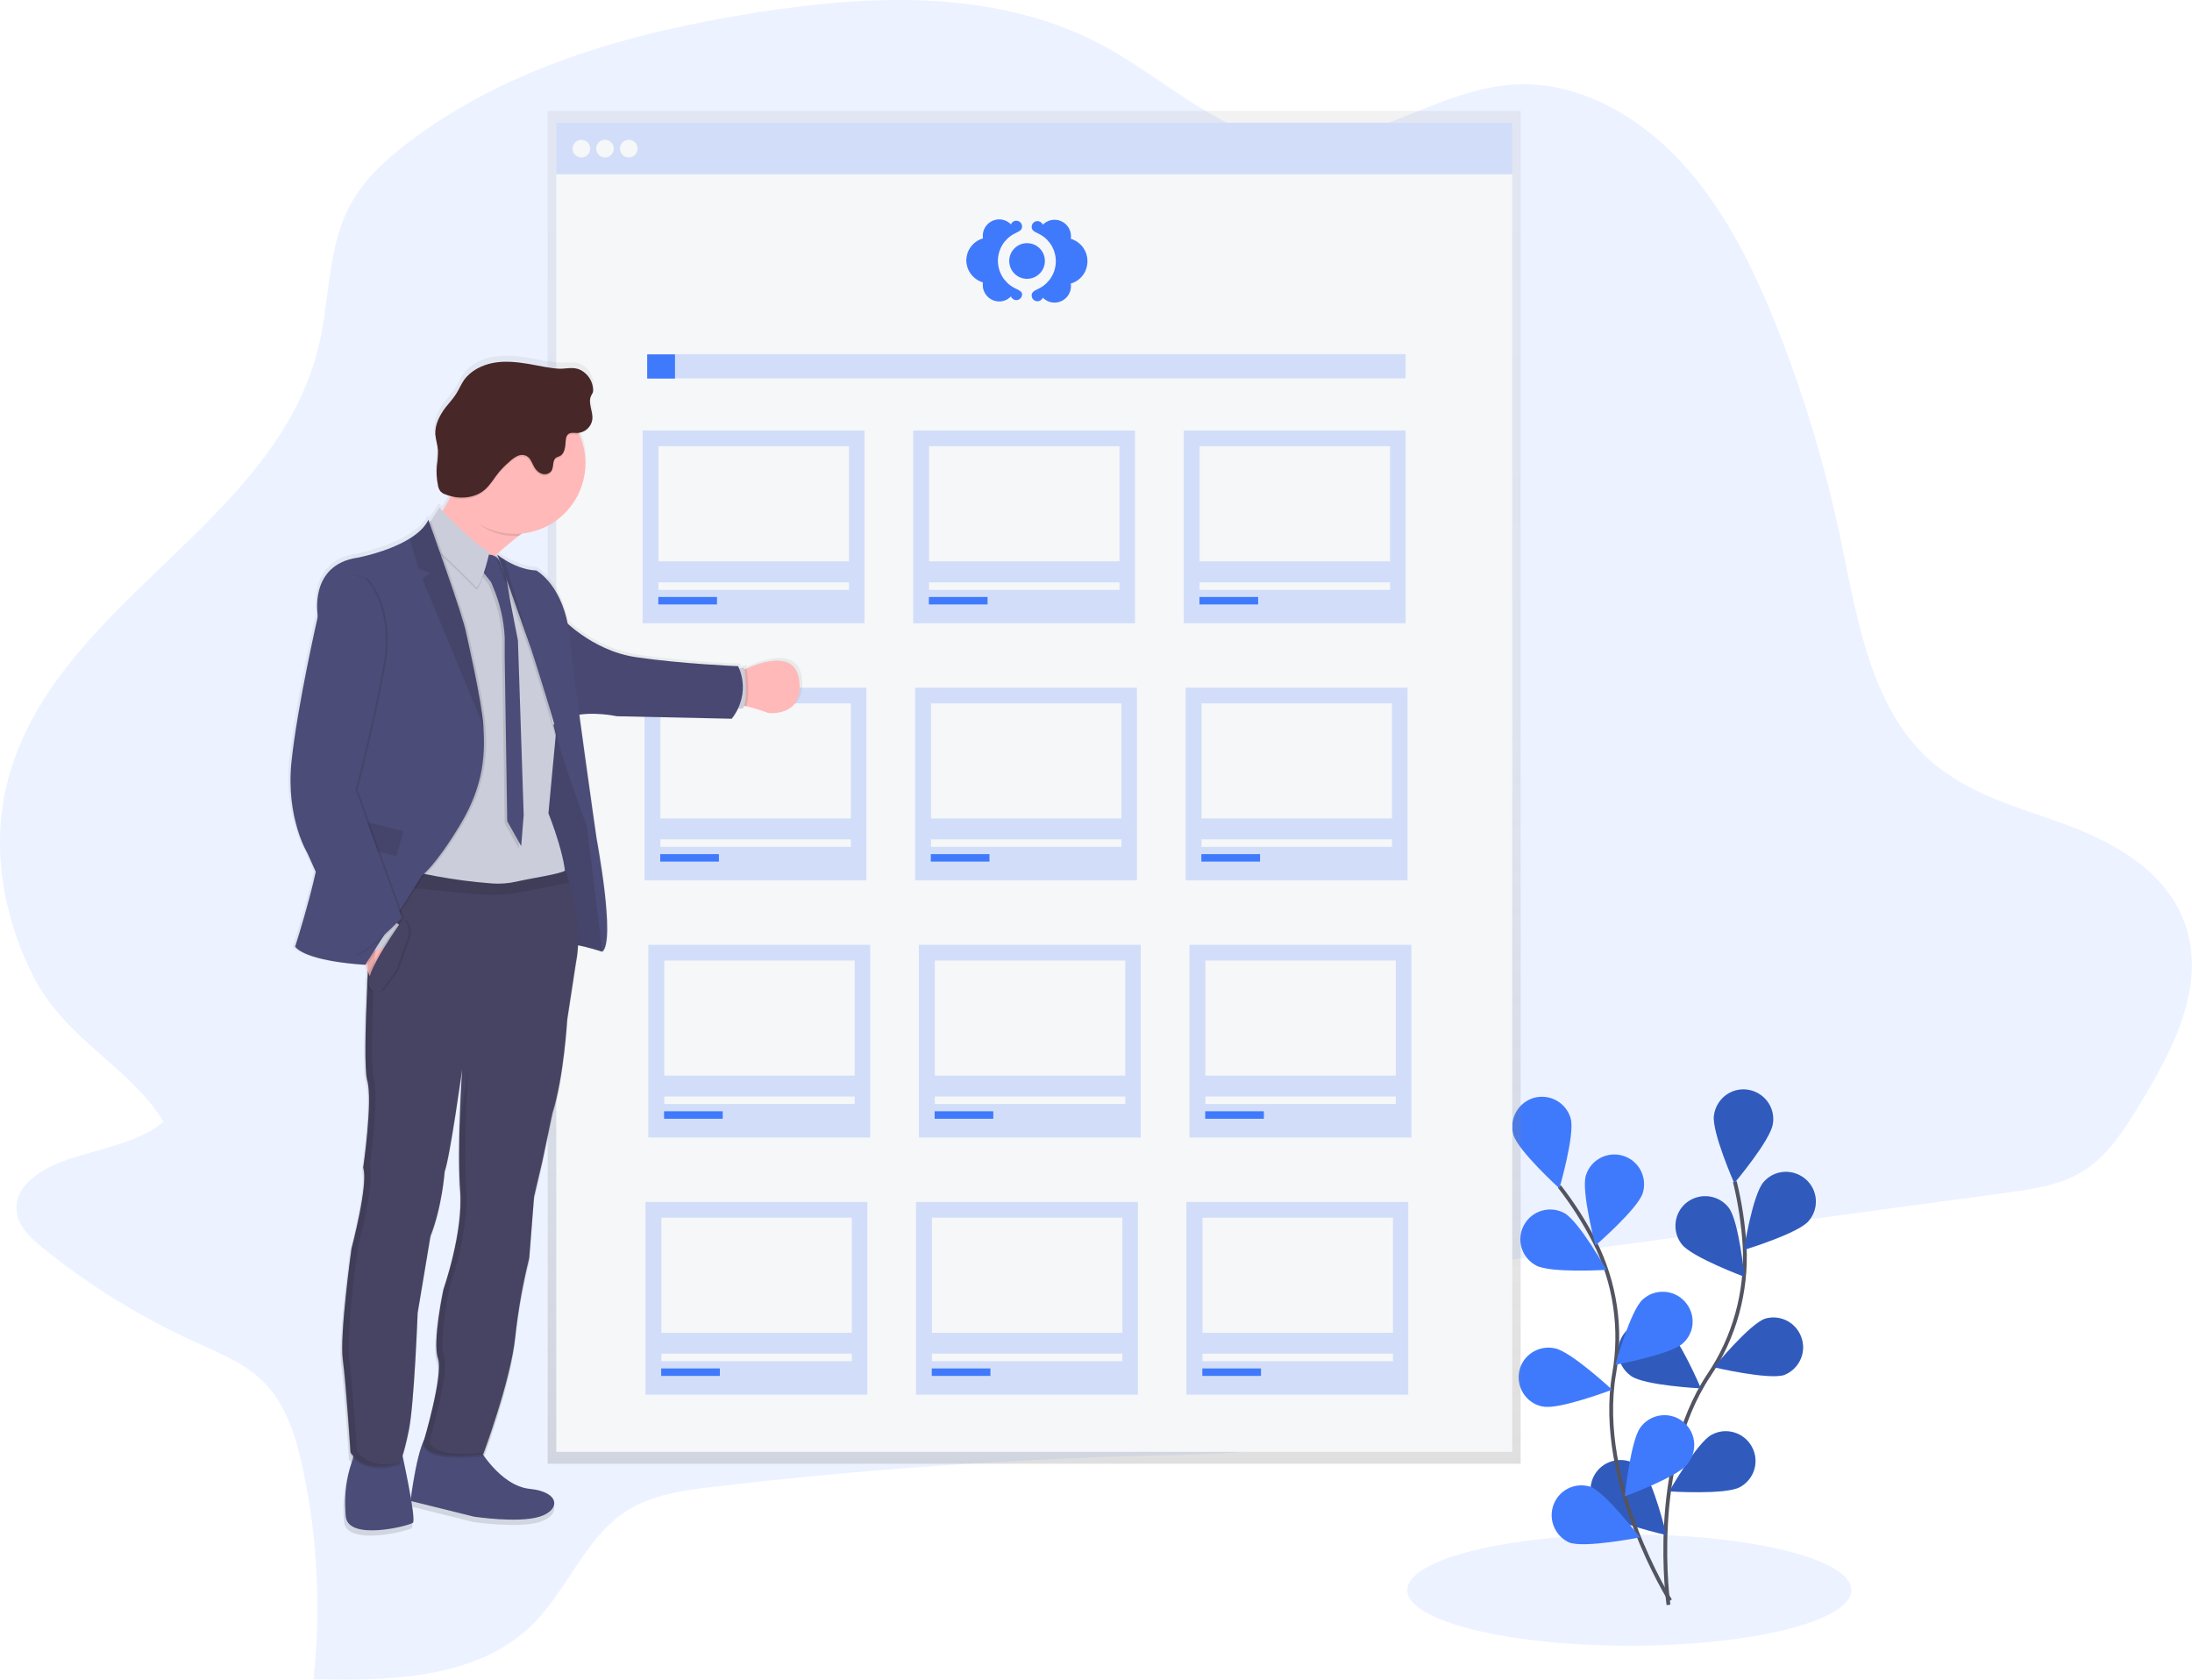
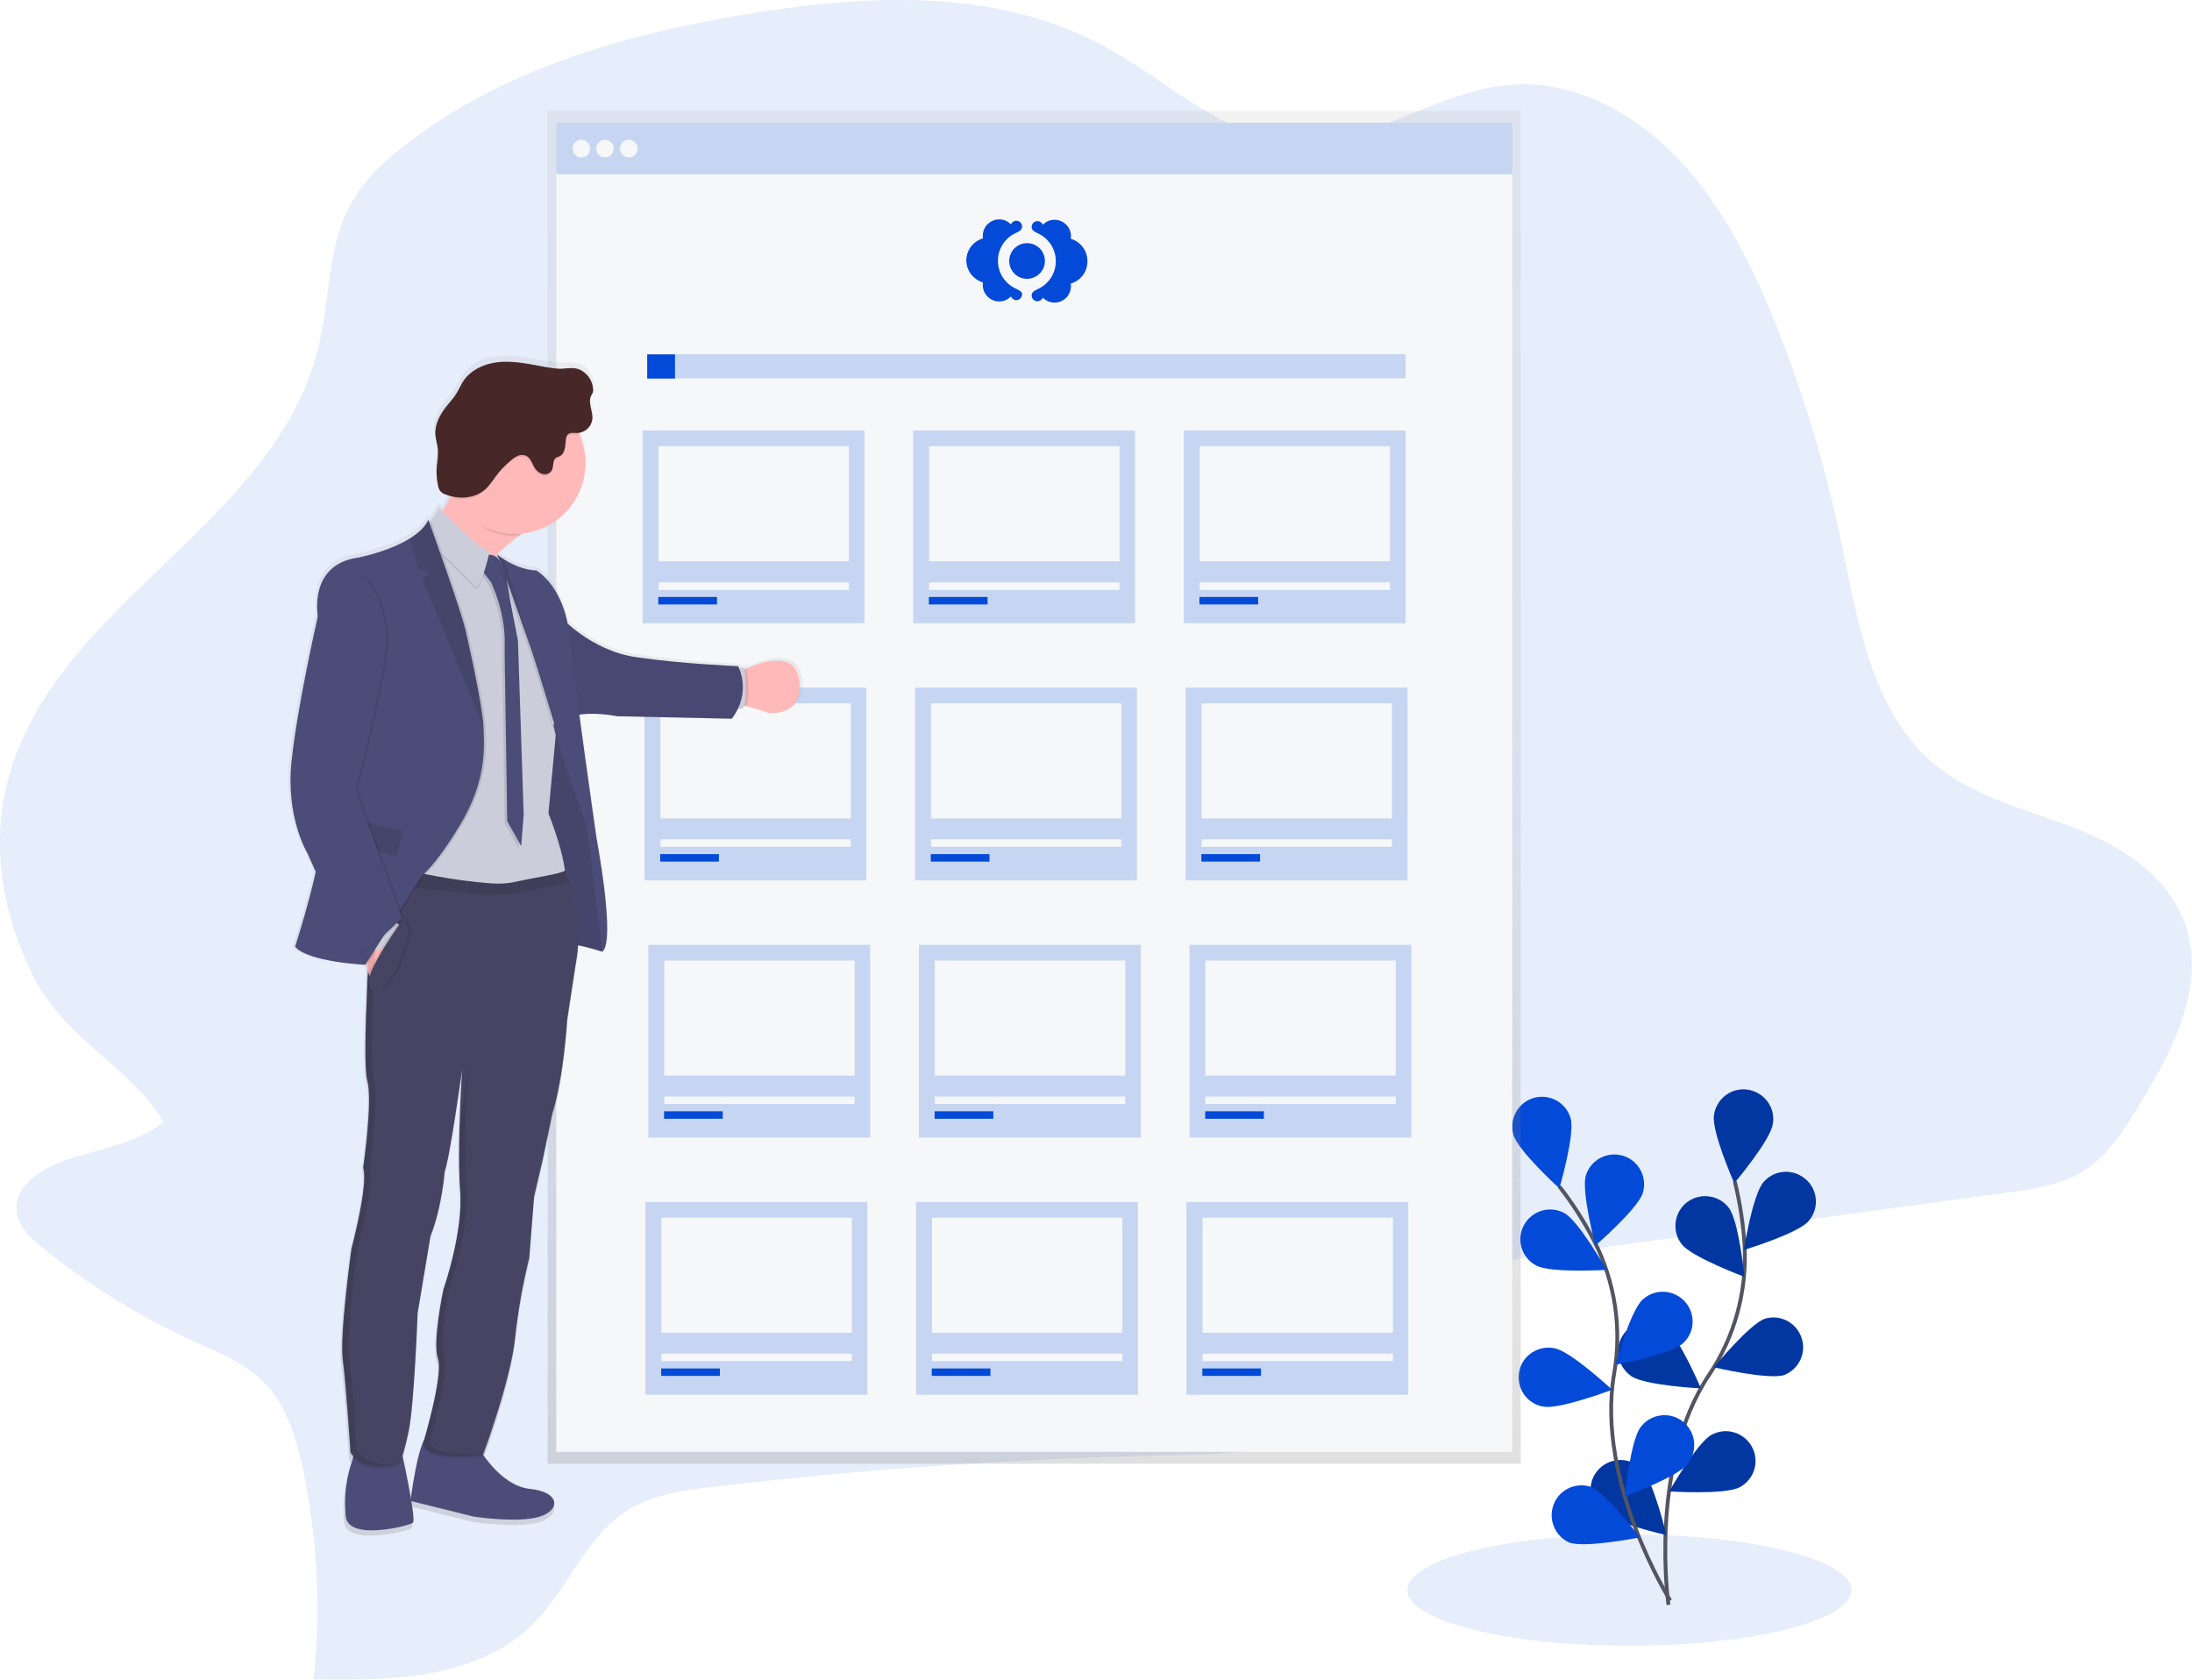
<svg xmlns="http://www.w3.org/2000/svg" version="1.1" id="_x37_0bb2b30-be60-4de4-9e4b-86e23973444e" x="0px" y="0px" viewBox="0 0 1143.1 875.8" style="enable-background:new 0 0 1143.1 875.8;" xml:space="preserve">
  <style type="text/css">
- 	.st0{opacity:0.1;fill:#407AFC;enable-background:new    ;}
+ 	.st0{opacity:0.1;fill:#034ad8;enable-background:new    ;}
	.st1{fill:none;stroke:#535461;stroke-width:2;stroke-miterlimit:10;}
- 	.st2{fill:#407AFC;}
+ 	.st2{fill:#034ad8;}
	.st3{opacity:0.25;enable-background:new    ;}
	.st4{fill:url(#SVGID_1_);}
	.st5{fill:#F6F7F9;}
	.st6{opacity:0.2;}
	.st7{fill:url(#SVGID_2_);}
	.st8{fill:#4C4C78;}
	.st9{fill:#FFB9B9;}
	.st10{opacity:0.1;enable-background:new    ;}
	.st11{fill:#CBCDDA;}
	.st12{opacity:5.000000e-02;enable-background:new    ;}
	.st13{fill:none;stroke:#0000FF;stroke-miterlimit:10;}
	.st14{fill:#474463;}
	.st15{fill:#472727;}
	.st16{opacity:0.1;}
</style>
  <ellipse class="st0" cx="849.7" cy="829.2" rx="115.8" ry="29" />
  <path class="st0" d="M35.2,604.7c-13.1,4.5-29,13.7-26.3,28.2c1.3,7.4,7.3,12.8,13,17.5c24.3,19.7,50.9,36.2,79.4,49.2  c13.6,6.2,28,11.8,38.2,23.2s15,27.2,18.3,42.5c7.8,36.3,9.7,73.5,5.7,110.4c40.9,0.8,86.2-0.1,115.2-29.6  c17.3-17.7,26.6-43.8,47-57.5c13.6-9.1,30.3-11.4,46.5-13.3c76.6-9,153.6-14.4,230.9-16.3c32.4-0.8,65.5-1.1,95.8-12.4  s57.8-36,63.9-69.5c1-5.2,1.6-10.8,5.1-14.5c3.2-3.2,7.9-4,12.3-4.6l265.9-36c14.6-2,29.6-4.1,41.9-12.4c11.9-8,19.9-20.8,27.5-33.2  c17.5-28.5,35.7-63,23.6-95.6c-9.7-26.1-35.8-41.1-60.8-50.4s-51.8-15.9-72.1-34.1c-30.8-27.8-37.7-74-46.4-115.4  c-7.9-37.5-18.9-74.3-33-109.9c-12.4-31.3-27.6-62.2-50.2-86.6s-53.7-41.7-85.3-40.4c-41.3,1.6-77.6,33.8-119,29.8  c-34.9-3.3-63.4-31.3-94.8-48.8C521.9-5.8,455.9-3.1,394.8,6.5c-64.8,10.2-130,28.1-182.5,68.3c-12,9.2-23.5,19.8-30.5,33.7  c-10.8,21.2-9.9,47.1-15.3,70.7c-21.8,95-138.7,134.6-162.7,228.9c-8.5,33.5-2.2,69.8,13.4,100.7c16.8,33.3,50.7,47.5,68.1,76.1  C73.7,595.5,50.6,599.4,35.2,604.7z" />
  <path class="st1" d="M870.1,836.9c0,0-10.5-72.2,21-119.7c13.4-19.8,19.9-43.5,18.7-67.4c-0.7-11.3-2.4-22.6-5.1-33.6" />
  <path class="st2" d="M924.5,586.1c-1.2,8.5-20.1,30.9-20.1,30.9s-11.8-26.8-10.6-35.3c1.1-8.5,8.8-14.6,17.3-13.5  c8.5,1.1,14.6,8.8,13.5,17.3C924.5,585.7,924.5,585.9,924.5,586.1L924.5,586.1z" />
  <path class="st2" d="M943.1,636.8c-5.6,6.5-33.7,15-33.7,15s4.6-29,10.3-35.4c5.6-6.5,15.4-7.1,21.9-1.5S948.8,630.3,943.1,636.8  L943.1,636.8L943.1,636.8z" />
  <path class="st2" d="M930.5,717c-8.1,2.7-36.7-4-36.7-4s18.6-22.7,26.8-25.4c8.3-2.3,16.8,2.5,19.1,10.8  C941.9,706,937.9,714,930.5,717z" />
  <path class="st2" d="M907.3,775.5c-7.5,4.1-36.8,2.2-36.8,2.2s14.5-25.5,22.1-29.5c7.5-4.1,17-1.2,21,6.3  C917.7,762,914.9,771.4,907.3,775.5L907.3,775.5L907.3,775.5z" />
  <path class="st2" d="M877,648.8c5.2,6.8,32.7,17,32.7,17s-2.9-29.2-8.2-36c-5.2-6.8-15-8-21.8-2.8C873,632.2,871.7,642,877,648.8z" />
  <path class="st2" d="M850.7,717.6c7,4.9,36.3,6.4,36.3,6.4s-11.5-27-18.5-31.9c-7-5-16.7-3.4-21.7,3.5s-3.4,16.7,3.5,21.7  C850.4,717.4,850.5,717.5,850.7,717.6L850.7,717.6z" />
  <path class="st2" d="M834.3,788c6.1,6,34.7,12.5,34.7,12.5s-6.8-28.5-12.9-34.5c-6-6.1-15.8-6.2-22-0.2c-6.1,6-6.2,15.8-0.2,22  C834.1,787.8,834.2,787.9,834.3,788L834.3,788z" />
  <path class="st3" d="M924.5,586.1c-1.2,8.5-20.1,30.9-20.1,30.9s-11.8-26.8-10.6-35.3c1.1-8.5,8.8-14.6,17.3-13.5  c8.5,1.1,14.6,8.8,13.5,17.3C924.5,585.7,924.5,585.9,924.5,586.1L924.5,586.1z" />
  <path class="st3" d="M943.1,636.8c-5.6,6.5-33.7,15-33.7,15s4.6-29,10.3-35.4c5.6-6.5,15.4-7.1,21.9-1.5S948.8,630.3,943.1,636.8  L943.1,636.8L943.1,636.8z" />
  <path class="st3" d="M930.5,717c-8.1,2.7-36.7-4-36.7-4s18.6-22.7,26.8-25.4c8.3-2.3,16.8,2.5,19.1,10.8  C941.9,706,937.9,714,930.5,717z" />
  <path class="st3" d="M907.3,775.5c-7.5,4.1-36.8,2.2-36.8,2.2s14.5-25.5,22.1-29.5c7.5-4.1,17-1.2,21,6.3  C917.7,762,914.9,771.4,907.3,775.5L907.3,775.5L907.3,775.5z" />
  <path class="st3" d="M877,648.8c5.2,6.8,32.7,17,32.7,17s-2.9-29.2-8.2-36c-5.2-6.8-15-8-21.8-2.8C873,632.2,871.7,642,877,648.8z" />
  <path class="st3" d="M850.7,717.6c7,4.9,36.3,6.4,36.3,6.4s-11.5-27-18.5-31.9c-7-5-16.7-3.4-21.7,3.5s-3.4,16.7,3.5,21.7  C850.4,717.4,850.5,717.5,850.7,717.6L850.7,717.6z" />
  <path class="st3" d="M834.3,788c6.1,6,34.7,12.5,34.7,12.5s-6.8-28.5-12.9-34.5c-6-6.1-15.8-6.2-22-0.2c-6.1,6-6.2,15.8-0.2,22  C834.1,787.8,834.2,787.9,834.3,788L834.3,788z" />
  <path class="st1" d="M871,834.6c0,0-38.8-61.8-29.3-118c4.2-23.5,0.6-47.8-10.2-69.2c-5.2-10.1-11.3-19.7-18.3-28.7" />
  <path class="st2" d="M819.1,583.3c2.3,8.3-5.9,36.4-5.9,36.4s-21.7-19.7-24-28c-2.3-8.3,2.5-16.8,10.7-19.2  C808.2,570.2,816.8,575,819.1,583.3L819.1,583.3z" />
  <path class="st2" d="M856.7,622.1c-2.5,8.2-24.7,27.4-24.7,27.4s-7.5-28.3-5-36.5c2.5-8.2,11.2-12.8,19.4-10.3  S859.2,613.9,856.7,622.1L856.7,622.1z" />
  <path class="st2" d="M877.6,700.5c-6.3,5.8-35.2,11.2-35.2,11.2s7.8-28.2,14.2-34c6.3-5.8,16.2-5.4,22,1S884,694.8,877.6,700.5  L877.6,700.5z" />
  <path class="st2" d="M880.1,763.4c-5.2,6.8-32.8,16.9-32.8,16.9s3-29.2,8.2-36c5.1-6.9,14.8-8.4,21.7-3.3c6.9,5.1,8.4,14.8,3.3,21.7  C880.4,763,880.3,763.2,880.1,763.4L880.1,763.4z" />
  <path class="st2" d="M801,659.9c7.5,4.1,36.8,2.3,36.8,2.3s-14.5-25.5-22-29.6c-7.5-4.1-17-1.3-21.1,6.3S793.5,655.8,801,659.9z" />
  <path class="st2" d="M804.9,733.5c8.4,1.6,35.8-8.8,35.8-8.8s-21.5-20-29.9-21.6c-8.4-1.8-16.7,3.5-18.5,11.8  c-1.8,8.4,3.5,16.7,11.8,18.5C804.4,733.4,804.6,733.4,804.9,733.5z" />
  <path class="st2" d="M818.4,804.4c8,3,36.8-2.7,36.8-2.7s-17.8-23.3-25.8-26.4c-8.2-2.6-16.9,1.9-19.5,10.1  C807.5,793,811.2,801.2,818.4,804.4L818.4,804.4z" />
  <linearGradient id="SVGID_1_" gradientUnits="userSpaceOnUse" x1="539.33" y1="114.71" x2="539.33" y2="820.17" gradientTransform="matrix(1 0 0 -1 0 878)">
    <stop offset="0" style="stop-color:#808080;stop-opacity:0.25" />
    <stop offset="0.54" style="stop-color:#808080;stop-opacity:0.12" />
    <stop offset="1" style="stop-color:#808080;stop-opacity:0.1" />
  </linearGradient>
  <polygon class="st4" points="285.6,57.8 285.6,85.2 285.6,763.3 793,763.3 793,85.2 793,57.8 " />
  <rect x="290.1" y="64" class="st5" width="498.5" height="26.9" />
  <g class="st6">
    <rect x="290.1" y="64" class="st2" width="498.5" height="26.9" />
  </g>
  <rect x="290.1" y="90.9" class="st5" width="498.5" height="666.2" />
  <circle class="st5" cx="303.2" cy="77.5" r="4.6" />
  <circle class="st5" cx="315.5" cy="77.5" r="4.6" />
  <circle class="st5" cx="327.9" cy="77.5" r="4.6" />
  <g>
    <g>
      <g class="st6">
        <rect x="335.1" y="224.5" class="st2" width="115.7" height="100.5" />
      </g>
      <rect x="343.4" y="303.7" class="st5" width="99.3" height="3.9" />
      <rect x="343.4" y="232.7" class="st5" width="99.3" height="60" />
      <rect x="343.3" y="311.3" class="st2" width="30.6" height="3.9" />
    </g>
    <g>
      <g class="st6">
        <rect x="476.2" y="224.5" class="st2" width="115.7" height="100.5" />
      </g>
      <rect x="484.5" y="303.7" class="st5" width="99.3" height="3.9" />
      <rect x="484.5" y="232.7" class="st5" width="99.3" height="60" />
      <rect x="484.4" y="311.3" class="st2" width="30.6" height="3.9" />
    </g>
    <g>
      <g class="st6">
        <rect x="617.3" y="224.5" class="st2" width="115.7" height="100.5" />
      </g>
      <rect x="625.6" y="303.7" class="st5" width="99.3" height="3.9" />
      <rect x="625.6" y="232.7" class="st5" width="99.3" height="60" />
      <rect x="625.5" y="311.3" class="st2" width="30.6" height="3.9" />
    </g>
  </g>
  <g>
    <g>
      <g class="st6">
        <rect x="336.1" y="358.6" class="st2" width="115.7" height="100.5" />
      </g>
      <rect x="344.4" y="437.7" class="st5" width="99.3" height="3.9" />
      <rect x="344.4" y="366.8" class="st5" width="99.3" height="60" />
      <rect x="344.3" y="445.4" class="st2" width="30.6" height="3.9" />
    </g>
    <g>
      <g class="st6">
        <rect x="477.2" y="358.6" class="st2" width="115.7" height="100.5" />
      </g>
      <rect x="485.5" y="437.7" class="st5" width="99.3" height="3.9" />
      <rect x="485.5" y="366.8" class="st5" width="99.3" height="60" />
      <rect x="485.4" y="445.4" class="st2" width="30.6" height="3.9" />
    </g>
    <g>
      <g class="st6">
        <rect x="618.3" y="358.6" class="st2" width="115.7" height="100.5" />
      </g>
      <rect x="626.6" y="437.7" class="st5" width="99.3" height="3.9" />
      <rect x="626.6" y="366.8" class="st5" width="99.3" height="60" />
      <rect x="626.5" y="445.4" class="st2" width="30.6" height="3.9" />
    </g>
  </g>
  <g>
    <g>
      <g class="st6">
        <rect x="338.1" y="492.7" class="st2" width="115.7" height="100.5" />
      </g>
      <rect x="346.4" y="571.8" class="st5" width="99.3" height="3.9" />
      <rect x="346.4" y="500.9" class="st5" width="99.3" height="60" />
      <rect x="346.3" y="579.5" class="st2" width="30.6" height="3.9" />
    </g>
    <g>
      <g class="st6">
        <rect x="479.2" y="492.7" class="st2" width="115.7" height="100.5" />
      </g>
      <rect x="487.5" y="571.8" class="st5" width="99.3" height="3.9" />
      <rect x="487.5" y="500.9" class="st5" width="99.3" height="60" />
      <rect x="487.4" y="579.5" class="st2" width="30.6" height="3.9" />
    </g>
    <g>
      <g class="st6">
        <rect x="620.3" y="492.7" class="st2" width="115.7" height="100.5" />
      </g>
      <rect x="628.6" y="571.8" class="st5" width="99.3" height="3.9" />
      <rect x="628.6" y="500.9" class="st5" width="99.3" height="60" />
      <rect x="628.5" y="579.5" class="st2" width="30.6" height="3.9" />
    </g>
  </g>
  <g>
    <g>
      <g class="st6">
        <rect x="336.6" y="626.8" class="st2" width="115.7" height="100.5" />
      </g>
      <rect x="344.9" y="705.9" class="st5" width="99.3" height="3.9" />
      <rect x="344.9" y="635" class="st5" width="99.3" height="60" />
      <rect x="344.8" y="713.6" class="st2" width="30.6" height="3.9" />
    </g>
    <g>
      <g class="st6">
        <rect x="477.7" y="626.8" class="st2" width="115.7" height="100.5" />
      </g>
      <rect x="486" y="705.9" class="st5" width="99.3" height="3.9" />
      <rect x="486" y="635" class="st5" width="99.3" height="60" />
      <rect x="485.9" y="713.6" class="st2" width="30.6" height="3.9" />
    </g>
    <g>
      <g class="st6">
        <rect x="618.7" y="626.8" class="st2" width="115.7" height="100.5" />
      </g>
      <rect x="627.1" y="705.9" class="st5" width="99.3" height="3.9" />
      <rect x="627.1" y="635" class="st5" width="99.3" height="60" />
      <rect x="627" y="713.6" class="st2" width="30.6" height="3.9" />
    </g>
  </g>
  <g class="st6">
    <rect x="338" y="184.7" class="st2" width="395" height="12.6" />
  </g>
  <rect x="337.5" y="184.8" class="st2" width="14.5" height="12.6" />
  <linearGradient id="SVGID_2_" gradientUnits="userSpaceOnUse" x1="452.564" y1="65.115" x2="452.564" y2="680.202" gradientTransform="matrix(-1 0 0 -1 736.72 865.89)">
    <stop offset="0" style="stop-color:#808080;stop-opacity:0.25" />
    <stop offset="0.54" style="stop-color:#808080;stop-opacity:0.12" />
    <stop offset="1" style="stop-color:#808080;stop-opacity:0.1" />
  </linearGradient>
  <path class="st7" d="M163.6,454.4c-3.9,17.6-10.9,39.3-10.9,39.3c6.9,8,37,9.5,37,9.5l0.1-0.1h0.5c0.2,1.1,0.4,2.2,0.7,3.2  c-0.1,1-0.1,2-0.1,3.1c-0.4,1.2-0.6,2.5-0.4,3.8c0.1,0.3,0.1,0.6,0.2,0.8c-0.7,15.9-1.2,32.9-0.8,42.8c0,2.8,0.3,5.6,0.9,8.3  c0.5,2.1,0.8,4.2,0.9,6.3c0.5,14.4-3,38.5-3,38.5s0.1,0.3,0.1,0.5c-0.1,0.4-0.1,0.7-0.1,0.7c0.3,1,0.5,2,0.5,3  c0.3,12.1-6.7,38.5-6.7,38.5s-5.6,40.5-4.8,56c0,1.2,0.1,2.5,0.3,3.7c1.7,12.8,4,48.7,4,48.7c0.4,0.6,0.8,1.2,1.3,1.7  c-0.2,0.8-0.4,1.6-0.7,2.4c-2.7,8.1-3.8,16.6-3.4,25.1c0.1,1,0.1,2.1,0.2,3.2c1.1,13.2,33.2,5,35.3,3.5c0.7-0.5,0.2-5.3-0.8-11.4  l33,8.2c0,0,23.4,3.5,34.5,0s10.7-13-5.2-14.6c-11.1-1.1-20-11.5-24.4-17.6c1.7-4.6,14.4-39.6,16.7-61.3c1.5-14,4-27.9,7.4-41.5  l2.5-32.2l4.4-19l5.3-25.1c6-18.4,7.8-49.2,7.8-49.2l4.6-30.2c0.6-3.3,1-6.6,1.1-10c4.3,0.9,8.6,2,12.8,3.4c7.2-5.6-3-59.6-3-59.6  s-4.9-34.1-9.1-65.1c9.5-1.4,19.9,0.8,19.9,0.8l60.4,1.3c1.3-1.6,2.3-3.4,3.2-5.3h2.6c0.3-0.4,0.6-0.9,0.8-1.5l1.1,0.2  c3.9,0.9,7.8,2.1,11.6,3.5c0,0,19.1,2.3,16.2-17.7c-2.1-14.9-19.1-9.5-27.6-5.8l-1.1,0.5c-0.1-0.6-0.1-0.9-0.1-0.9l-2.7,0.5  c-0.2-0.4-0.4-0.8-0.6-1.2c0,0-29.6-1.1-53.7-4.8c-17.1-2.6-30-12.3-36.1-17.8c-4.2-21.4-16.4-27.9-16.4-27.9  c-6.8-0.3-12.9-3.3-16.7-5.6c-1.4-0.8-2.7-1.7-3.9-2.7l-0.7,0.4l-0.1-0.1c4.1-3.8,8.3-7.2,12-10.2l1.7-1.3  c20.4-2,35.3-20.1,33.3-40.5c-0.4-3.9-1.4-7.8-3-11.4c-0.2-0.4-0.4-0.7-0.5-1.1c3.8-0.4,6.9-3.4,7.3-7.2c0.4-4.2-2.5-8.6-0.6-12.4  c0.3-0.6,0.6-1.1,0.9-1.8c0.2-0.6,0.2-1.2,0.1-1.8c-0.3-3.6-2.1-6.9-5-9c-4.3-3.1-8.1-1.5-12.8-1.8c-5.4-0.3-10.8-1.6-16.1-2.5  c-6.1-1-12.4-1.7-18.5-0.6c-6.1,1.1-12.1,4.1-15.7,9.2c-1.5,2.2-2.5,4.7-4,6.9c-1.6,2.6-3.7,4.9-5.6,7.3c-3.1,4.1-5.7,8.9-5.4,14.1  c0.1,2.9,1.2,5.7,1.4,8.6c0,2.7-0.2,5.4-0.6,8.1c-0.3,3.5-0.1,6.9,0.6,10.3c0.1,1.1,0.5,2.1,1.2,2.9c0.7,0.8,1.6,1.3,2.6,1.7  c1,0.4,2.1,0.7,3.2,1c-1.2,2.8-2.7,5.5-4.5,8l-1.6-1.7l-4.4,6.8l-0.2-0.5c-0.2,0.4-0.4,0.8-0.7,1.2l-0.4-1.2  c-1.9,3.9-5.6,7.1-9.8,9.8c-11.5,7.2-27.4,10.2-27.4,10.2c-25.8,3.7-21,30.4-21,30.4s-10.9,47.5-14,76.8s8.3,48,8.3,48L163.6,454.4z   M286.4,367.6c1,3.3,1.9,6.4,2.6,9.1l-0.5,0.2C288,374.4,287.2,371.2,286.4,367.6L286.4,367.6z M258.1,288l-0.1,0.1L258.1,288  L258.1,288z M213.6,784.1c-1.3-7.5-3.1-16.6-4.3-22c0.8-2.7,1.9-6.8,3.2-12.8c2.9-13.6,4.6-61.8,4.6-61.8l6.7-40.5  c6.1-15.5,7.5-34,7.5-34c2.5-6.5,8.2-46.4,9.1-52.8c-0.3,4.4-0.9,15.7-1.2,28.1c0,0.1,0,0.2,0,0.3c-0.2,9.4-0.3,19.5,0,27.9l0,0  c0.1,2.3,0.2,4.6,0.4,6.6c0,0.5,0.1,1.1,0.1,1.6c0.7,21.7-9,49-9,49s-4.3,20.2-3.7,31.5c0,2,0.3,4.1,0.9,6c0.3,0.9,0.5,1.8,0.5,2.8  c0.2,10.8-6.2,33.5-7.8,39.1C216.9,760.5,214.3,779.2,213.6,784.1z" />
  <path class="st8" d="M249.3,754.5c0,0,11.2,20.3,27,21.9s16.2,11,5.1,14.5s-34.2,0-34.2,0l-33.1-8.2c0,0,4-32.7,9.3-34.4  C228.7,746.6,249.3,754.5,249.3,754.5z" />
  <path class="st8" d="M209,754.9c0,0,8.4,37.6,6.3,39.2s-33.8,9.7-35-3.4c-0.1-1.1-0.2-2.2-0.2-3.2c-0.5-8.4,0.6-16.9,3.3-24.9  c0.9-2.5,1.4-5.1,1.3-7.7C184.1,749.6,209,754.9,209,754.9z" />
  <path class="st9" d="M219.3,278.4c0,0,25.7,63,21.1,42.8c-3-13.4,16.5-31.2,30-41.7c6.9-5.3,12.2-8.8,12.2-8.8s-48.2-56.2-44.8-31.9  c0.9,6.6,0,13.4-2.6,19.6C231.7,266.2,226.2,273.1,219.3,278.4z" />
  <path class="st9" d="M383.3,367.9c2-0.3,4-0.1,5.9,0.4c3.9,0.9,7.7,2.1,11.5,3.5c0,0,18.9,2.3,16-17.5c-2.1-14.8-18.9-9.4-27.3-5.7  c-2.9,1.2-4.8,2.3-4.8,2.3L383.3,367.9z" />
  <path class="st10" d="M383.3,367.9c2-0.3,4-0.1,5.9,0.4c2-5.2,0.5-17.5,0.2-19.8c-2.9,1.2-4.8,2.3-4.8,2.3L383.3,367.9z" />
  <path class="st11" d="M383.2,349l4.9-0.9c0,0,2.5,17-0.8,21.4h-5.7L383.2,349z" />
  <path class="st8" d="M284.1,380c0,0,15.1-9,16.9,2.4s4.2,30.9,4.2,30.9l4.2,24.8l5.4,49.7l-0.8,8.5c0,0-16.1-5.4-19.9-3.5  s-6.9-20.9-6.9-20.9l-6.3-23.6l-1-50L284.1,380z" />
  <path class="st10" d="M284.1,380c0,0,15.1-9,16.9,2.4s4.2,30.9,4.2,30.9l4.2,24.8l5.4,49.7l-0.8,8.5c0,0-16.1-5.4-19.9-3.5  s-6.9-20.9-6.9-20.9l-6.3-23.6l-1-50L284.1,380z" />
  <path class="st8" d="M292.2,321.5c0,0,15.7,17.7,39.5,21.2s53.2,4.7,53.2,4.7s7.4,13.3-3.3,27.4l-59.9-1.3c0,0-13.3-2.9-23.5,0  L292.2,321.5z" />
  <path class="st12" d="M292.2,321.5c0,0,15.7,17.7,39.5,21.2s53.2,4.7,53.2,4.7s7.4,13.3-3.3,27.4l-59.9-1.3c0,0-13.3-2.9-23.5,0  L292.2,321.5z" />
  <path class="st13" d="M422.4,394" />
  <path class="st10" d="M237.8,257.8c5.9,12.5,16,21.7,30.8,21.7c0.6,0,1.3,0,1.9,0c6.9-5.3,12.2-8.8,12.2-8.8s-48.2-56.2-44.8-31.9  C238.9,246.2,240.1,252.2,237.8,257.8z" />
  <path class="st9" d="M231.8,241.6c0,20.3,16.4,36.7,36.7,36.8c20.3,0,36.7-16.4,36.8-36.7c0-20.3-16.4-36.7-36.7-36.8l0,0  c-20.2,0-36.7,16.3-36.7,36.6C231.8,241.5,231.8,241.6,231.8,241.6z" />
  <path class="st11" d="M209.4,466.1c0,0,81.9,7.2,85-3.2s-8.4-38.8-8.4-38.8l3.7-39.5l0.1-1.5c0,0-10.2-42.8-9.9-46.2  c0.4-3.1-16.5-39-20-46.3l-0.6-1.3l-0.6,0.4l-0.3,0.2l-4,2.3l-15.9-3.7l-19.1-10l-1.8,109.4L209.4,466.1z" />
  <path class="st10" d="M251.9,290.6c0,0,5.6-1.5,7.8,4.1c0.8,2.4,1.8,4.7,3,7l2.2,13l4,20.5l2.9,91l-1.3,16.2l-7.3-13l-1.3-85v-10.6  c-0.4-9.1-2.5-18.1-6.1-26.6l-1-2.4l-6.4-8.2L251.9,290.6z" />
  <path class="st8" d="M253.1,289.4c0,0,5.6-1.5,7.8,4.1c0.8,2.4,1.8,4.7,3,7l2.2,13l4,20.5l3,91l-1.3,16.2l-7.3-13l-1.3-85v-10.6  c-0.4-9.1-2.5-18.1-6.1-26.6l-1-2.4l-6.4-8.1L253.1,289.4z" />
  <path class="st10" d="M229.1,265.9c0,0,19.4,20.5,26.2,23c0,0-3.4,15.6-6.8,18.6c0,0-20.4-20.8-24-22.4l-3-7.4L229.1,265.9z" />
  <path class="st11" d="M229.1,264.8c0,0,19.4,20.5,26.2,23c0,0-3.4,15.6-6.8,18.6c0,0-20.4-20.8-24-22.4l-3-7.4L229.1,264.8z" />
  <path class="st10" d="M258.1,289.2l0.2,0.5l6.2,16.7l11.1,31.5c0,0,0.1,0.3,0.3,0.9c1.8,5.7,11.7,36.8,13.7,45.8l0.1-1.5  c0,0-10.2-42.8-9.9-46.2c0.4-3.1-16.5-39-20-46.3c-0.5-0.4-1-0.7-1.3-0.9L258.1,289.2z" />
  <path class="st8" d="M259.3,289.2l6.4,17.2l11.1,31.5c0,0,0.1,0.3,0.3,0.9c2,6.1,13.1,40.9,14,47.3c1,7,15,44.8,15,44.8l8,65.4  c7.1-5.6-3-59-3-59S299.7,358,297,331.7s-17.3-34.2-17.3-34.2c-6.7-0.3-12.8-3.3-16.5-5.6C261.8,291.1,260.5,290.2,259.3,289.2z" />
  <path class="st10" d="M178.8,710.2c1.7,12.7,4,48.3,4,48.3c8,12,25.7,5.5,25.7,5.5s1.9-3.6,4.7-17.1s4.6-61.2,4.6-61.2l6.7-40.1  c6.1-15.4,7.4-33.7,7.4-33.7c2.7-7,9.1-53.2,9.1-53.2s-2.7,41.5-1,63.3s-8.7,51.3-8.7,51.3s-5.9,27.6-2.9,36.1s-7.6,43.9-7.6,43.9  c0.9,10.3,31.2,6.1,31.2,6.1s14.3-38.2,16.7-61.2c1.5-13.9,3.9-27.6,7.3-41.2l2.5-31.9l4.4-18.8l5.2-24.9  c5.9-18.3,7.7-48.8,7.7-48.8l4.6-29.9c3-14.8-0.9-32.2-3.5-41.3c-1.1-3.9-2-6.3-2-6.3c-2.6,1.9-17.6,4-25.4,5.8c-4.3,1-8.6,1.3-13,1  c-19.6-1.5-39-5.1-57.9-10.6l-2-0.6l-0.4,3.4l-0.9,8.2l-1.7,14.5c0,0-5.1,77.2-2.1,87.7s-2.1,45.6-2.1,45.6  c2.9,8.3-6.1,42.2-6.1,42.2S177,697.5,178.8,710.2z" />
  <path class="st14" d="M178.8,709.1c1.7,12.7,4,48.3,4,48.3c8,12,25.7,5.5,25.7,5.5s1.9-3.6,4.7-17.1s4.6-61.2,4.6-61.2l6.7-40.1  c6.1-15.4,7.4-33.7,7.4-33.7c2.7-7,9.1-53.2,9.1-53.2s-2.7,41.5-1,63.3s-8.7,51.3-8.7,51.3s-5.9,27.6-2.9,36.1s-7.6,43.9-7.6,43.9  c0.9,10.3,31.2,6.1,31.2,6.1s14.3-38.2,16.7-61.2c1.5-13.9,3.9-27.6,7.3-41.2l2.5-31.9l4.4-18.8l5.2-24.9  c5.9-18.3,7.7-48.8,7.7-48.8l4.6-30c3-14.8-0.9-32.2-3.5-41.3c-1.1-3.9-2-6.3-2-6.3c-2.6,1.9-17.6,4-25.4,5.8c-4.3,1-8.6,1.3-13,1  c-19.6-1.5-39-5.1-57.9-10.6l-2-0.6l-0.4,3.4l-0.9,8.2l-1.7,14.5c0,0-5.1,77.2-2.1,87.7s-2.1,45.6-2.1,45.6  c2.9,8.3-6.1,42.2-6.1,42.2S177,696.4,178.8,709.1z" />
  <path class="st10" d="M231.8,241.6c0,6.4,1.7,12.7,4.9,18.3c5.7,1,11.8-0.1,16.1-3.9c2.9-2.6,4.8-6.1,7.3-9.1  c1.6-1.8,3.4-3.6,5.2-5.2c1.2-1.2,2.6-2.2,4.1-3c1.6-0.8,3.4-0.8,5-0.1c2,1.1,2.7,3.6,3.9,5.6c0.9,1.7,2.4,3,4.2,3.7  c1.9,0.6,3.9-0.1,5-1.7c1.2-2.1,0.3-5.5,2.4-6.8c0.5-0.3,1.1-0.5,1.7-0.7c2.7-1.2,3-4.8,3.2-7.8c0.1-1.4,0.4-3.1,1.6-3.9  s2.8-0.4,4.3-0.4c0.4,0,0.9,0,1.3-0.1c-8.2-18.6-29.9-26.9-48.5-18.7C240.4,213.9,231.8,227.1,231.8,241.6L231.8,241.6z" />
  <path class="st15" d="M304.3,193.9c2.9,2.1,4.7,5.3,5,8.9c0.1,0.6,0,1.2-0.1,1.8c-0.3,0.6-0.6,1.2-0.9,1.7c-1.9,3.7,1,8.1,0.6,12.3  c-0.5,4.1-3.9,7.1-8,7.2c-1.5,0-3-0.4-4.3,0.4s-1.5,2.4-1.6,3.9c-0.2,2.9-0.5,6.6-3.2,7.8c-0.6,0.2-1.1,0.4-1.7,0.7  c-2.1,1.3-1.2,4.6-2.4,6.8c-1.1,1.6-3.1,2.3-5,1.7c-1.8-0.6-3.3-2-4.2-3.7c-1.1-2-1.8-4.5-3.9-5.6c-1.6-0.8-3.4-0.7-5,0.1  c-1.5,0.8-2.9,1.8-4.1,3c-1.9,1.6-3.6,3.3-5.2,5.2c-2.5,3-4.4,6.5-7.3,9.1c-5.5,4.9-14,5.3-20.8,2.6c-1-0.3-1.9-0.9-2.6-1.7  c-0.6-0.9-1.1-1.9-1.2-3c-0.7-3.4-0.9-6.8-0.6-10.2c0.4-2.6,0.6-5.3,0.6-8c-0.2-2.9-1.2-5.7-1.4-8.5c-0.2-5.1,2.3-9.9,5.4-14  c1.9-2.4,4-4.6,5.6-7.2c1.4-2.2,2.4-4.7,3.9-6.9c3.5-5,9.5-8,15.5-9.1c6.1-1.1,12.3-0.4,18.4,0.6c5.3,0.9,10.6,2.2,16,2.5  C296.3,192.3,300.1,190.8,304.3,193.9z" />
  <path class="st10" d="M259.3,289.2l6.4,17.2l11.1,31.5c0,0,0.1,0.3,0.3,0.9l0,0l-14-46.9C261.8,291.1,260.5,290.2,259.3,289.2z" />
  <path class="st9" d="M189.9,486.1c0,0-0.7,20.8,4.9,26l14.9-28.1l-12.5-6.1L189.9,486.1z" />
  <path class="st10" d="M155,493.7c6.9,8,36.6,9.4,36.6,9.4l29.5-46.5c0,0,7-4.9,20.1-26.7s12.7-38.6,12-51.2s-9-48.6-9-48.6  c-1.3-8.1-19.7-59-19.7-59c-1.9,3.9-5.5,7.1-9.7,9.7c-11.3,7.1-27.2,10-27.2,10c-25.5,3.7-20.8,30.1-20.8,30.1s-0.3,102.6,1.3,114.8  S155,493.7,155,493.7z" />
  <polygon class="st11" points="189.5,490.1 190.3,497.7 200.7,493.9 208.3,482.4 202.6,477.9 " />
  <path class="st10" d="M189.9,460.6l5.4,0.5l52.3,5.2c8.4,0.8,16.9,0.4,25.1-1.2l24.2-4.9c-1.1-3.9-2-6.3-2-6.3  c-2.6,1.9-17.6,4-25.4,5.8c-4.3,1-8.6,1.3-13,1c-19.6-1.5-39.1-5.1-58-10.6l-2.4,2.8L189.9,460.6z" />
  <g class="st16">
    <path d="M294.3,454.3c0.2-0.1,0.3-0.2,0.5-0.3l0,0.1L294.3,454.3z" />
    <path d="M183.3,651.1c0,0,8.9-33.9,6.1-42.2c0,0,5.1-35.1,2.1-45.6s2.1-87.6,2.1-87.6l1.7-14.5l1-8.2l0.4-3.4c0,0,0.7,0.2,2,0.6   l1.2,0.4l-0.3,1.3l-0.9,8.2l-1.7,14.5c0,0-5.1,77.2-2.1,87.7s-2.1,45.6-2.1,45.6c2.9,8.3-6.1,42.2-6.1,42.2s-6.3,45.3-4.6,58   s4,48.3,4,48.3c5.8,8.8,16.8,7.7,22.3,6.4c-0.1,0.2-0.1,0.2-0.1,0.2s-17.7,6.5-25.7-5.5c0,0-2.3-35.6-4-48.3   S183.3,651.1,183.3,651.1z" />
    <path d="M228.3,708.4c-3-8.5,2.9-36.1,2.9-36.1s10.4-29.5,8.7-51.3c-0.7-9.1-0.7-21.6-0.4-33.1c2.4-14.8,4.7-31.3,4.7-31.3   s-2.7,41.4-1,63.3s-8.7,51.3-8.7,51.3s-5.9,27.6-2.9,36.1s-7.6,43.9-7.6,43.9c0.8,8.2,20.3,7.2,28,6.4l-0.3,0.8   c0,0-30.2,4.2-31.2-6.1C220.7,752.3,231.4,716.9,228.3,708.4z" />
  </g>
  <path class="st8" d="M153.9,493.7c6.9,8,36.6,9.4,36.6,9.4l29.5-46.5c0,0,7-4.9,20.1-26.7s12.7-38.6,12-51.2s-9-48.6-9-48.6  c-1.3-8.1-19.7-59-19.7-59c-1.9,3.9-5.5,7.1-9.7,9.7c-11.4,7.1-27.2,10-27.2,10c-25.5,3.7-20.8,30.1-20.8,30.1s-0.3,102.5,1.3,114.8  S153.9,493.7,153.9,493.7z" />
  <path class="st10" d="M218.1,296.4l6.4,2.4l-4.3,3l31.9,77c-0.7-12.5-9-48.6-9-48.6c-1.3-8.1-19.7-59-19.7-59  c-1.9,3.9-5.5,7.1-9.7,9.7L218.1,296.4z" />
  <polygon class="st10" points="210.4,433.5 177.7,425.1 173.4,438.4 206.8,446.5 " />
  <path class="st10" d="M191.7,301.8c0,0,14.8,14,9.3,45.1s-14.5,64.9-14.5,64.9l24.1,66.9c0,0-16.8,17.5-25.1,19.7l-24.1-53.5  c0,0-11.3-18.5-8.3-47.6s13.8-76.1,13.8-76.1S166.9,292.4,191.7,301.8z" />
  <path class="st8" d="M190.6,301.8c0,0,14.8,14,9.3,45.1s-14.5,64.9-14.5,64.9l24.1,66.9c0,0-16.8,17.5-25.1,19.7l-24.1-53.5  c0,0-11.3-18.5-8.3-47.6s13.8-76.1,13.8-76.1S165.7,292.4,190.6,301.8z" />
  <path class="st10" d="M208.6,480c0,0-18.8,26-17.4,33s6.9,3.2,6.9,3.2l7.4-10.2l6.7-19C212.2,487.1,211.6,478.9,208.6,480z" />
  <path class="st10" d="M210.9,480c0,0-18.8,26-17.4,33s6.9,3.2,6.9,3.2l7.4-10.2l6.7-19C214.5,487.1,213.8,478.9,210.9,480z" />
  <path class="st14" d="M209.7,480c0,0-18.8,26-17.4,33s6.9,3.2,6.9,3.2l7.4-10.2l6.7-19C213.4,487.1,212.7,478.9,209.7,480z" />
  <g>
    <path class="st2" d="M566.9,134c-0.8-4.6-4.2-8.2-8.5-9.5c0.1-0.4,0.1-0.9,0.1-1.3c0-4.7-3.8-8.6-8.6-8.6c-2.4,0-4.5,1-6.1,2.6   c-0.4-1.1-1.5-1.9-2.8-1.9c-1.6,0-3,1.3-3,3s1.1,2.4,3.5,3.5c0.3,0.1,0.6,0.3,0.9,0.5c0.2,0.1,0.4,0.2,0.6,0.3   c0.1,0.1,0.3,0.2,0.4,0.3c0.1,0,0.1,0.1,0.2,0.1c0.7,0.5,1.4,1,2,1.6c0,0,0.1,0.1,0.1,0.1c0.3,0.2,0.5,0.5,0.7,0.8   c0.1,0.1,0.1,0.1,0.2,0.2c0.3,0.3,0.5,0.6,0.8,0.9c2,2.7,3.2,6,3.2,9.6c0,3.6-1.2,6.9-3.2,9.6c-0.2,0.3-0.5,0.6-0.8,0.9   c-0.1,0.1-0.1,0.1-0.2,0.2c-0.2,0.3-0.5,0.5-0.7,0.8c0,0-0.1,0.1-0.1,0.1c-0.6,0.6-1.3,1.1-2,1.6c-0.1,0-0.1,0.1-0.2,0.1   c-0.1,0.1-0.3,0.2-0.4,0.3c-0.2,0.1-0.4,0.2-0.6,0.3c-0.3,0.2-0.6,0.3-0.9,0.5c-2.4,1.1-3.5,1.8-3.5,3.5c0,1.6,1.3,3,3,3   c1.3,0,2.4-0.8,2.8-1.9c1.6,1.6,3.7,2.6,6.1,2.6c4.7,0,8.6-3.8,8.6-8.6c0-0.5-0.1-0.9-0.1-1.3c4.4-1.3,7.8-5,8.5-9.5   c0.1-0.7,0.2-1.3,0.2-2C567.1,135.4,567,134.7,566.9,134z M529.5,150.4c-0.3-0.1-0.6-0.3-0.9-0.5c-0.2-0.1-0.4-0.2-0.6-0.3   c-0.1-0.1-0.3-0.2-0.4-0.3c-0.1,0-0.1-0.1-0.2-0.1c-0.7-0.5-1.4-1-2-1.6c0,0-0.1-0.1-0.1-0.1c-0.3-0.3-0.5-0.5-0.7-0.8   c-0.1-0.1-0.1-0.1-0.2-0.2c-0.3-0.3-0.5-0.6-0.8-0.9c-2-2.7-3.2-6-3.2-9.6c0-3.6,1.2-6.9,3.2-9.6c0.2-0.3,0.5-0.6,0.8-0.9   c0.1-0.1,0.1-0.1,0.2-0.2c0.2-0.3,0.5-0.5,0.7-0.8c0,0,0.1-0.1,0.1-0.1c0.6-0.6,1.3-1.1,2-1.6c0.1,0,0.1-0.1,0.2-0.1   c0.1-0.1,0.3-0.2,0.4-0.3c0.2-0.1,0.4-0.2,0.6-0.3c0.3-0.2,0.6-0.3,0.9-0.5c2.4-1.1,3.5-1.8,3.5-3.5c0-1.6-1.3-3-3-3   c-1.3,0-2.4,0.8-2.8,1.9c-1.6-1.6-3.7-2.6-6.1-2.6c-4.7,0-8.6,3.8-8.6,8.6c0,0.5,0.1,0.9,0.1,1.3c-4.4,1.3-7.8,5-8.5,9.5   c-0.1,0.7-0.2,1.3-0.2,2s0.1,1.3,0.2,2c0.8,4.6,4.2,8.2,8.5,9.5c-0.1,0.4-0.1,0.9-0.1,1.3c0,4.7,3.8,8.6,8.6,8.6   c2.4,0,4.5-1,6.1-2.6c0.4,1.1,1.5,1.9,2.8,1.9c1.6,0,3-1.3,3-3C533.1,152.3,531.9,151.5,529.5,150.4L529.5,150.4z" />
    <path class="st2" d="M544.9,136.1c0-5.2-4.2-9.3-9.3-9.3c-5.2,0-9.3,4.2-9.3,9.3c0,5.2,4.2,9.3,9.3,9.3   C540.7,145.4,544.9,141.2,544.9,136.1z" />
  </g>
</svg>
